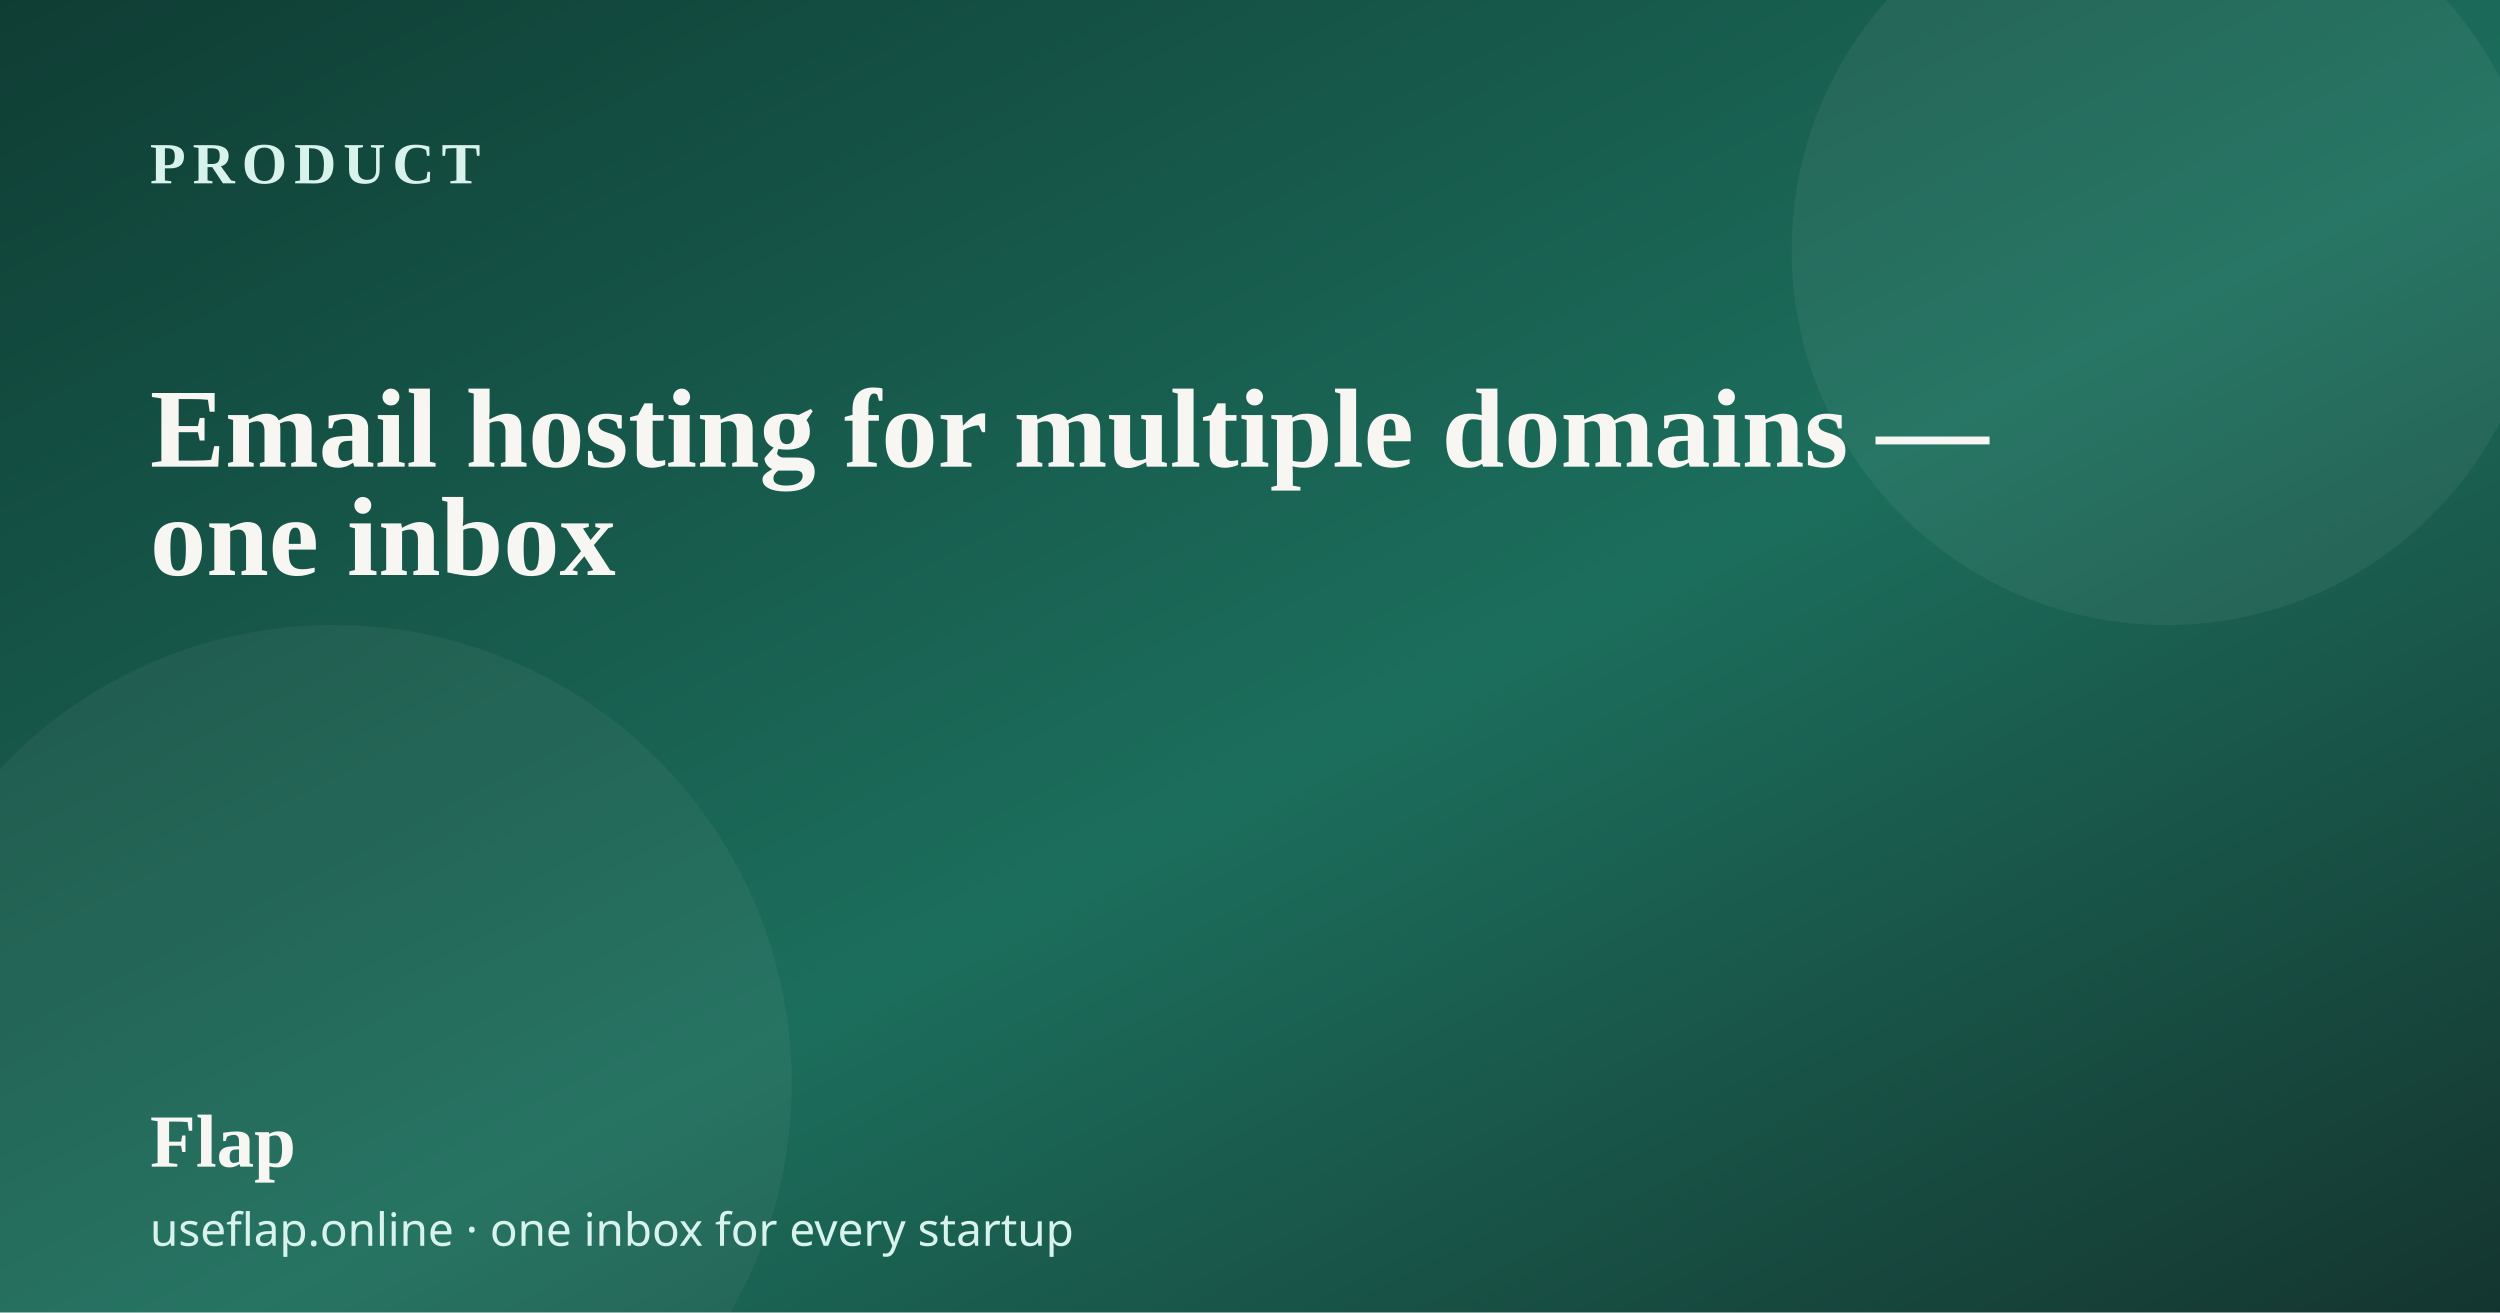
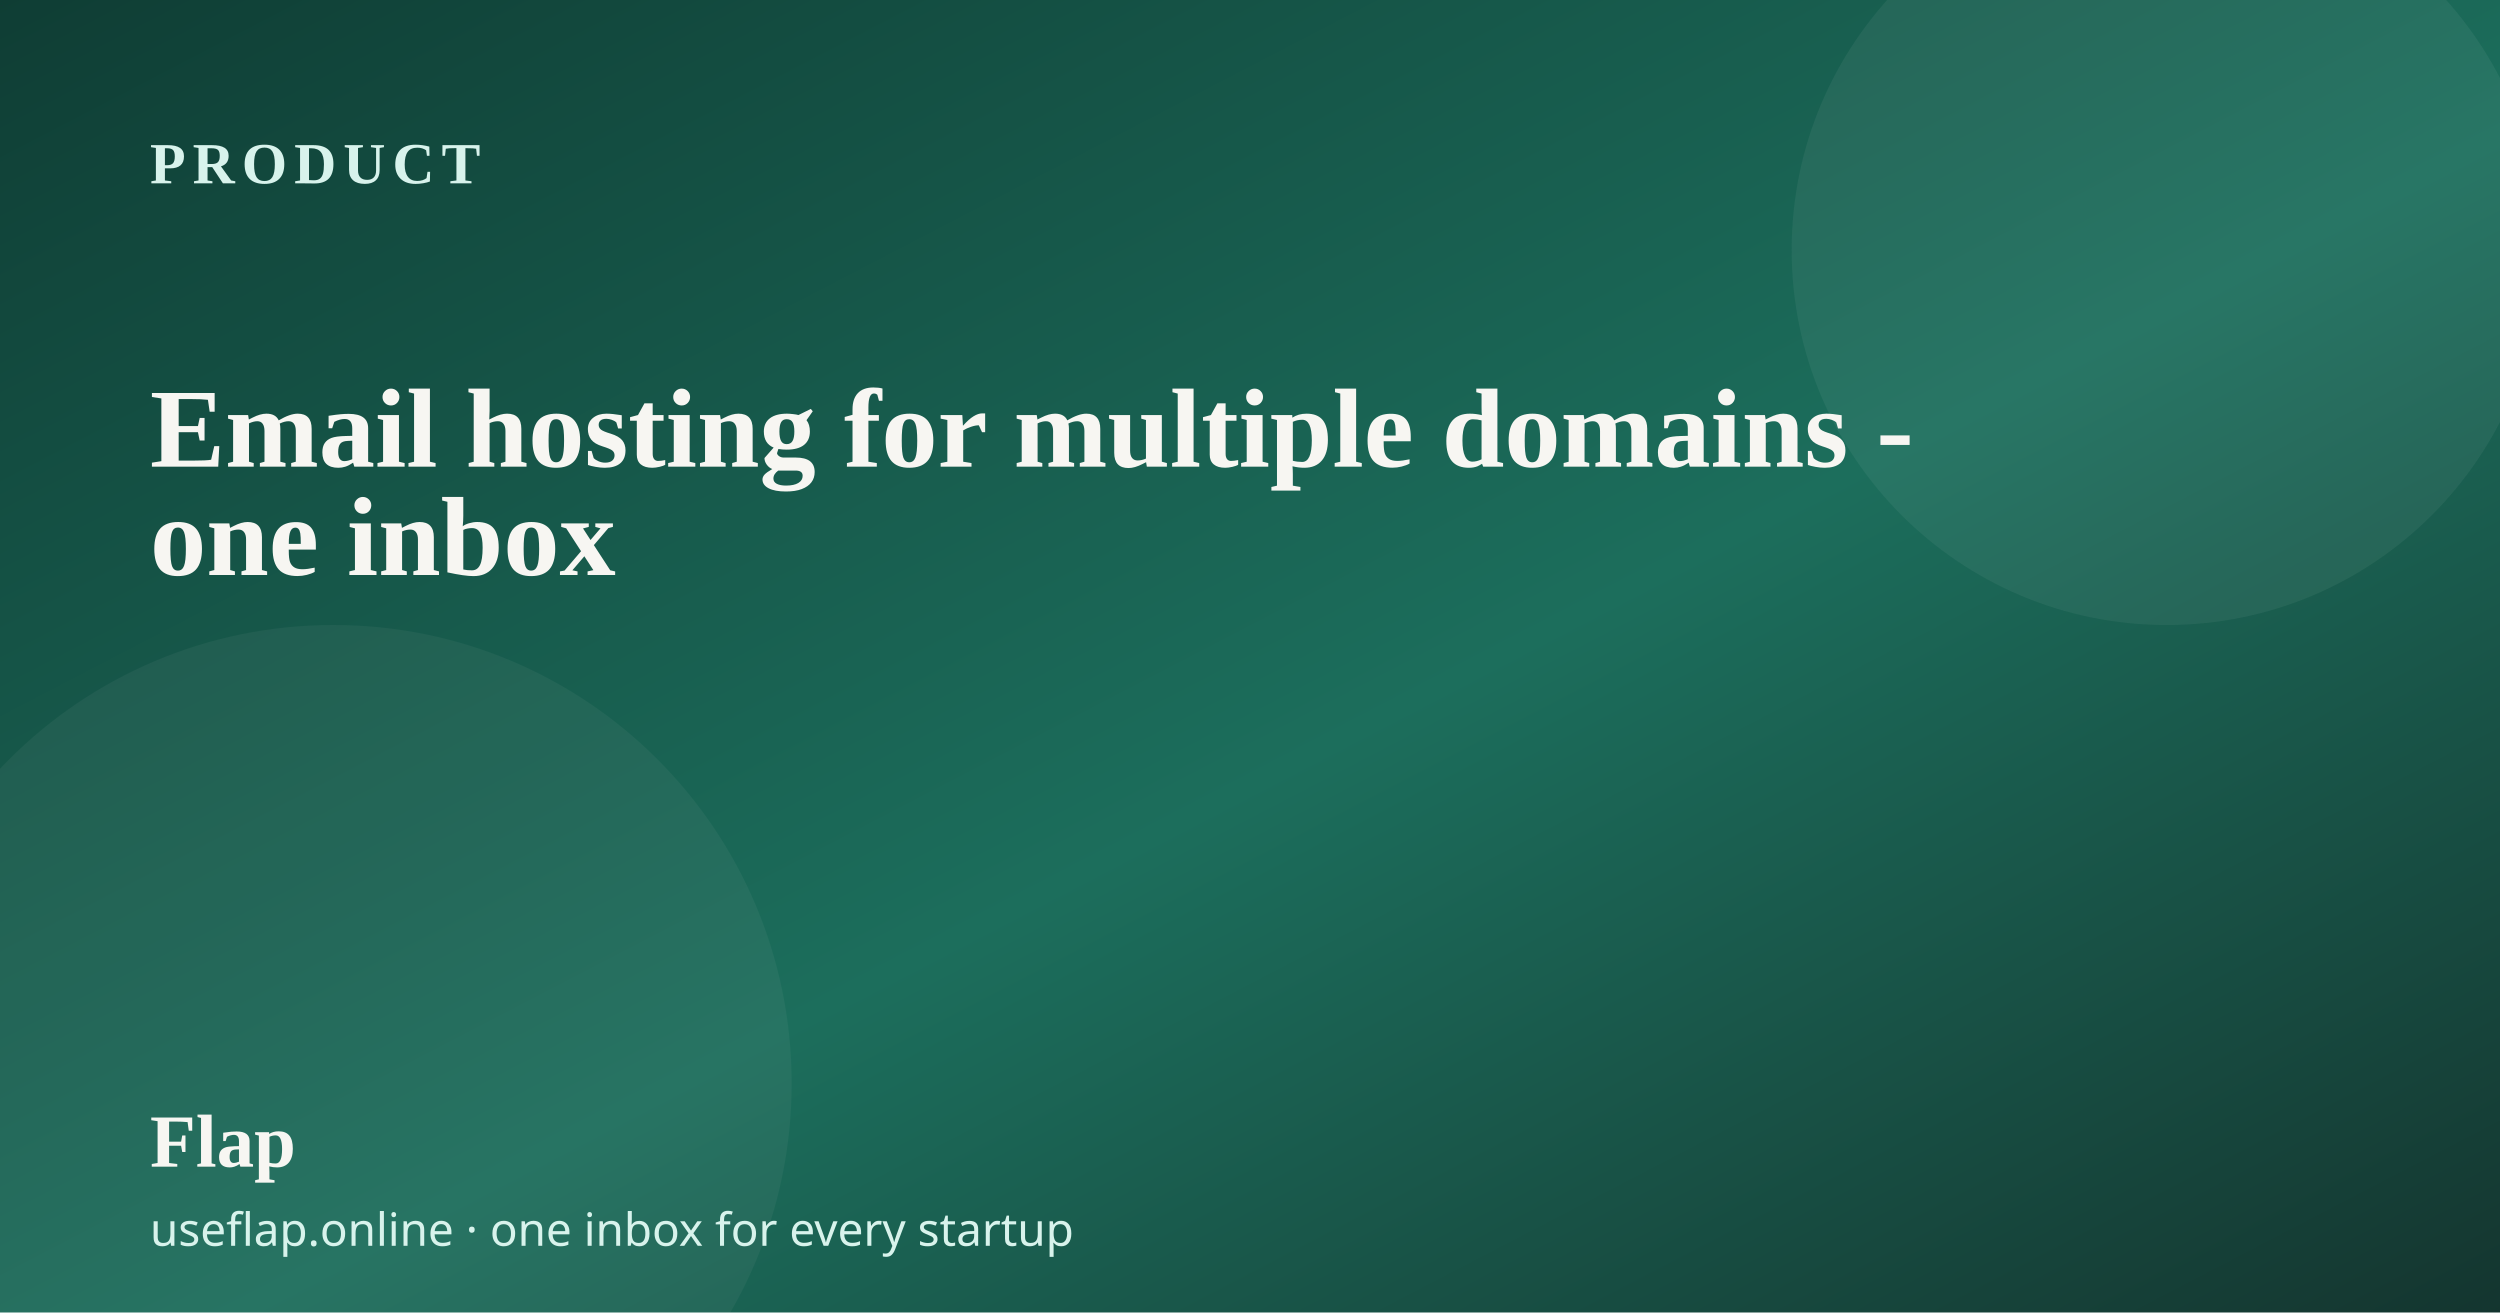
- <svg xmlns="http://www.w3.org/2000/svg" width="1200" height="630" viewBox="0 0 1200 630" role="img" aria-label="Email hosting for multiple domains — one inbox">
+ <svg xmlns="http://www.w3.org/2000/svg" width="1200" height="630" viewBox="0 0 1200 630" role="img" aria-label="Email hosting for multiple domains - one inbox">
  <defs>
    <linearGradient id="bg" x1="0" y1="0" x2="1" y2="1">
      <stop offset="0%" stop-color="#0f3d34" />
      <stop offset="55%" stop-color="#1c6e5c" />
      <stop offset="100%" stop-color="#14352f" />
    </linearGradient>
  </defs>
  <rect width="1200" height="630" fill="url(#bg)" />
  <circle cx="1040" cy="120" r="180" fill="#f0efeb" fill-opacity="0.06" />
  <circle cx="160" cy="520" r="220" fill="#f0efeb" fill-opacity="0.05" />
  <text x="72" y="88" fill="#d8f3ec" font-family="Georgia, 'Times New Roman', serif" font-size="28" font-weight="600" letter-spacing="0.12em">PRODUCT</text>
  <text x="72" y="224" fill="#f7f6f2" font-family="Georgia, 'Times New Roman', serif" font-size="54" font-weight="700">
-     <tspan x="72" dy="0">Email hosting for multiple domains —</tspan>
+     <tspan x="72" dy="0">Email hosting for multiple domains -</tspan>
    <tspan x="72" dy="52">one inbox</tspan>
  </text>
  <text x="72" y="560" fill="#f7f6f2" font-family="Georgia, 'Times New Roman', serif" font-size="36" font-weight="700">Flap</text>
  <text x="72" y="598" fill="#d8f3ec" font-family="ui-sans-serif, system-ui, sans-serif" font-size="22">useflap.online · one inbox for every startup</text>
</svg>
